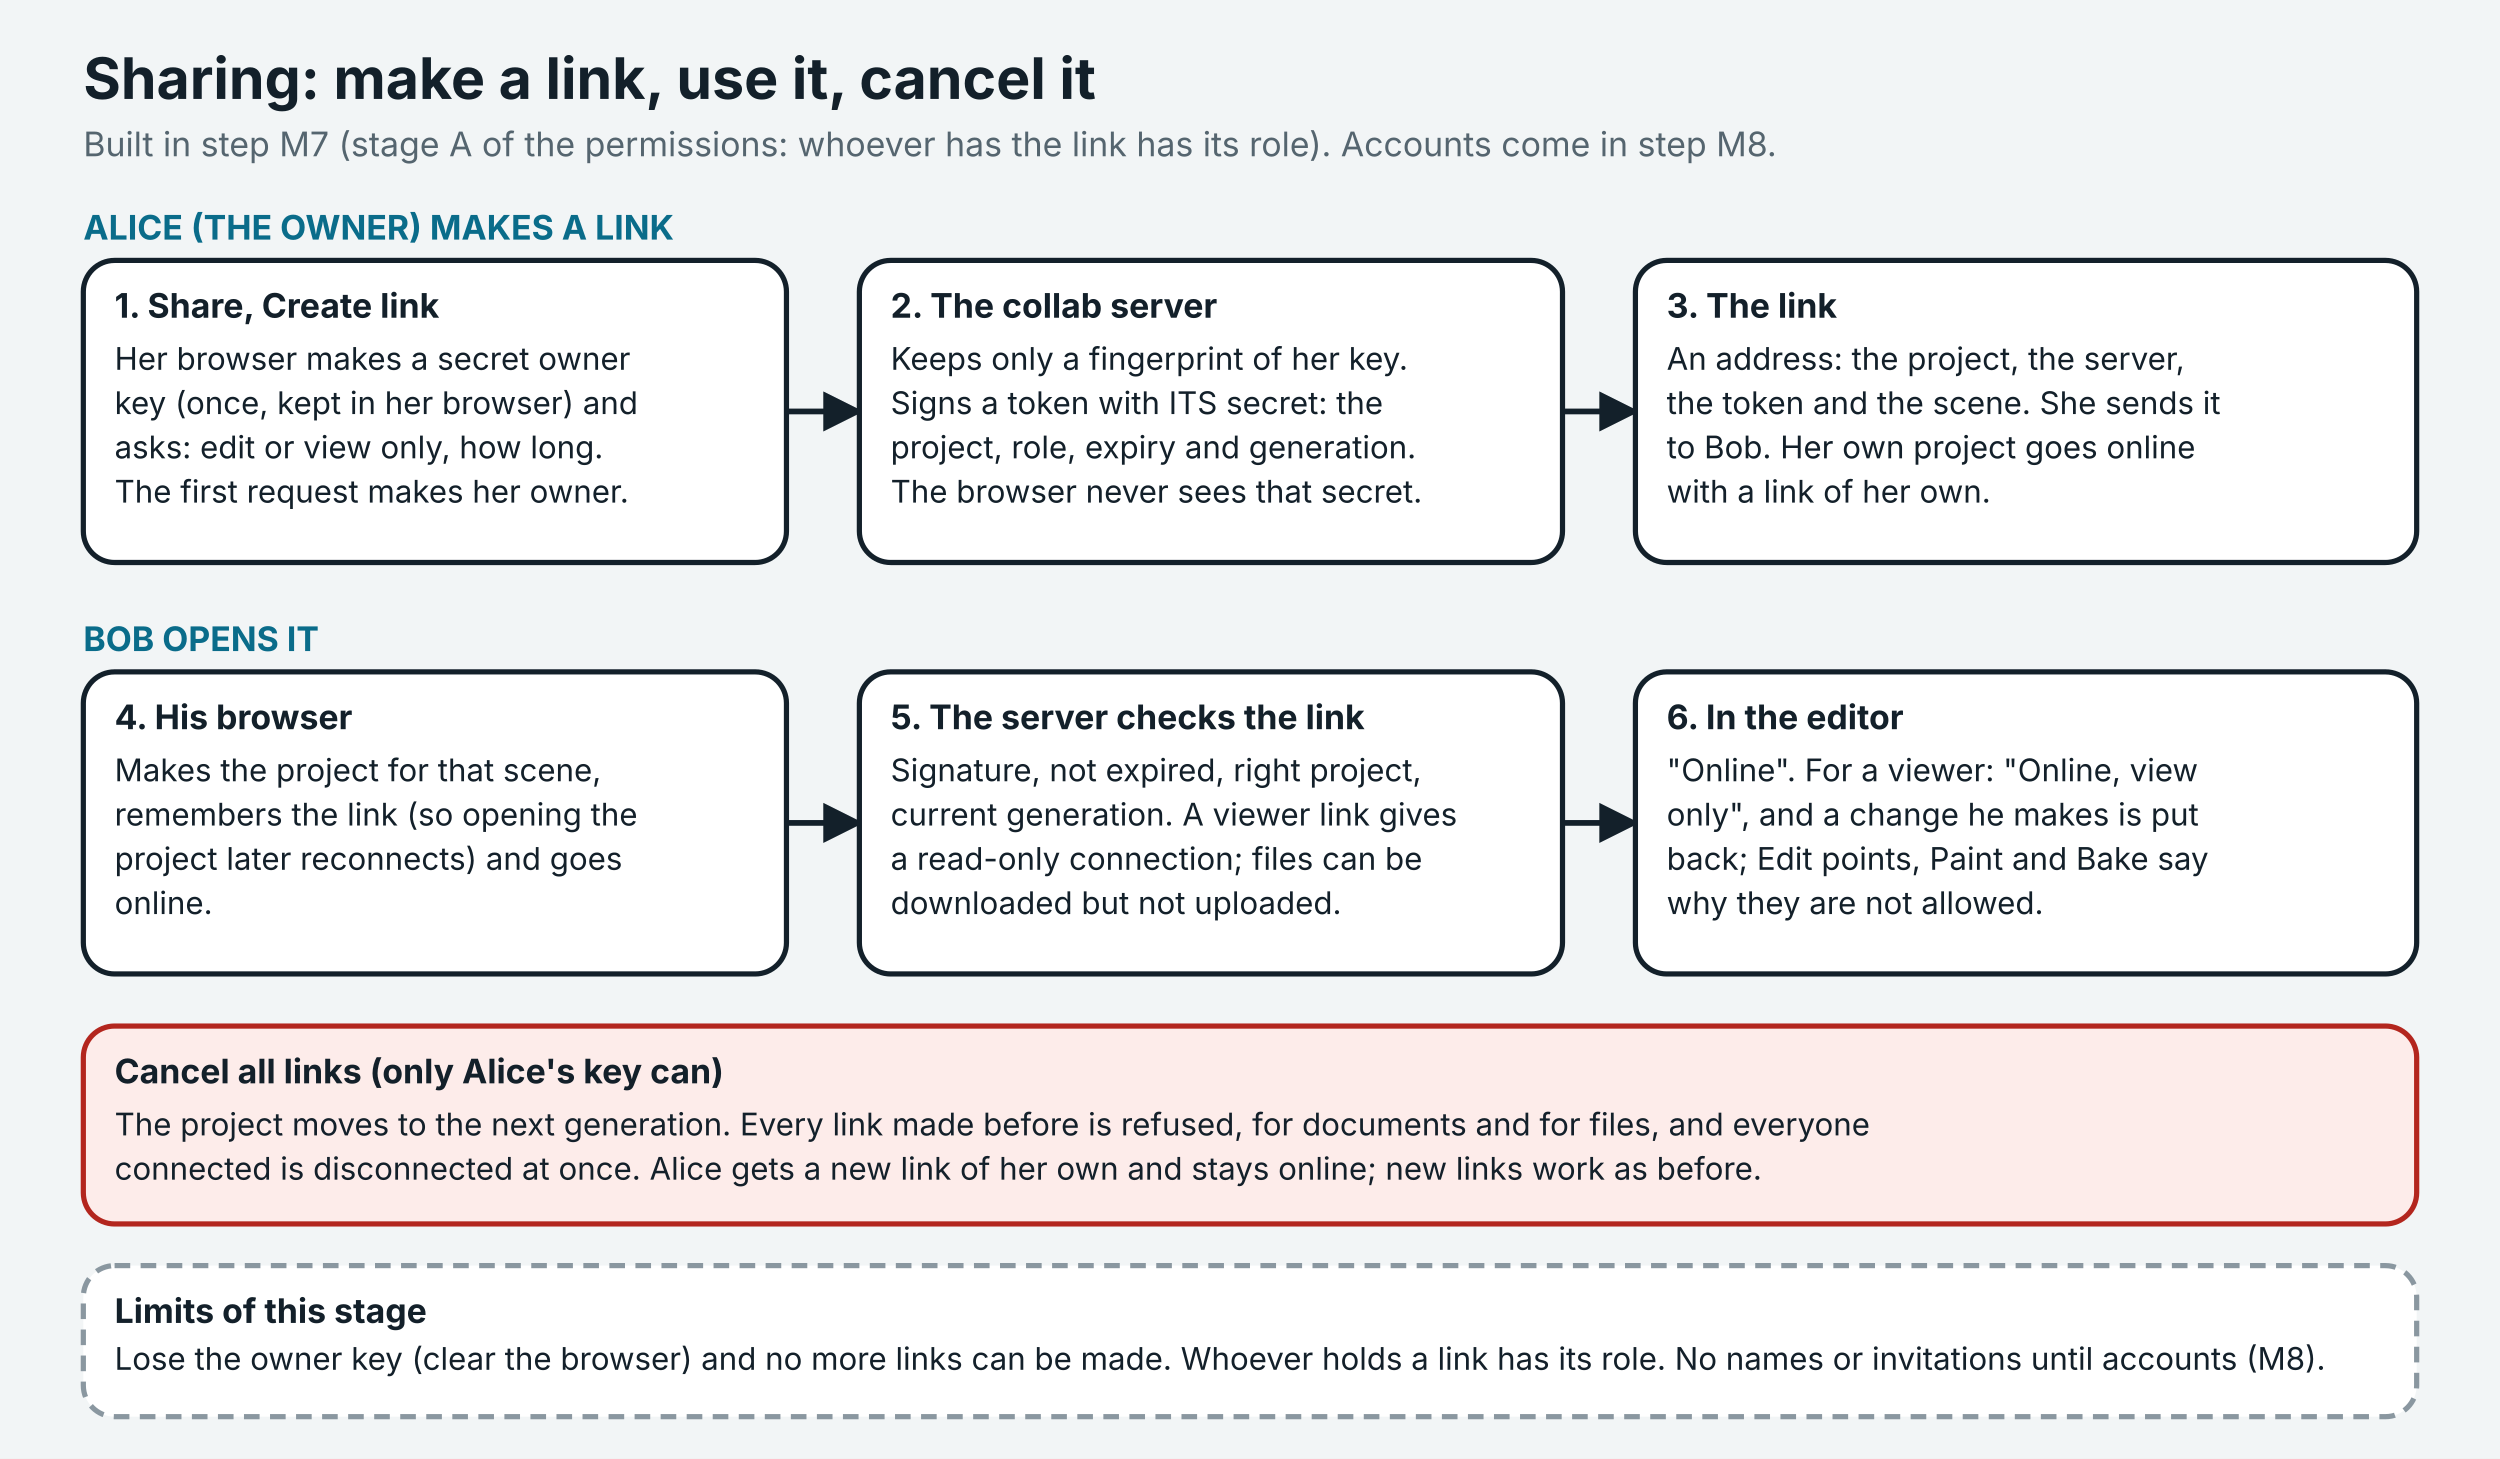
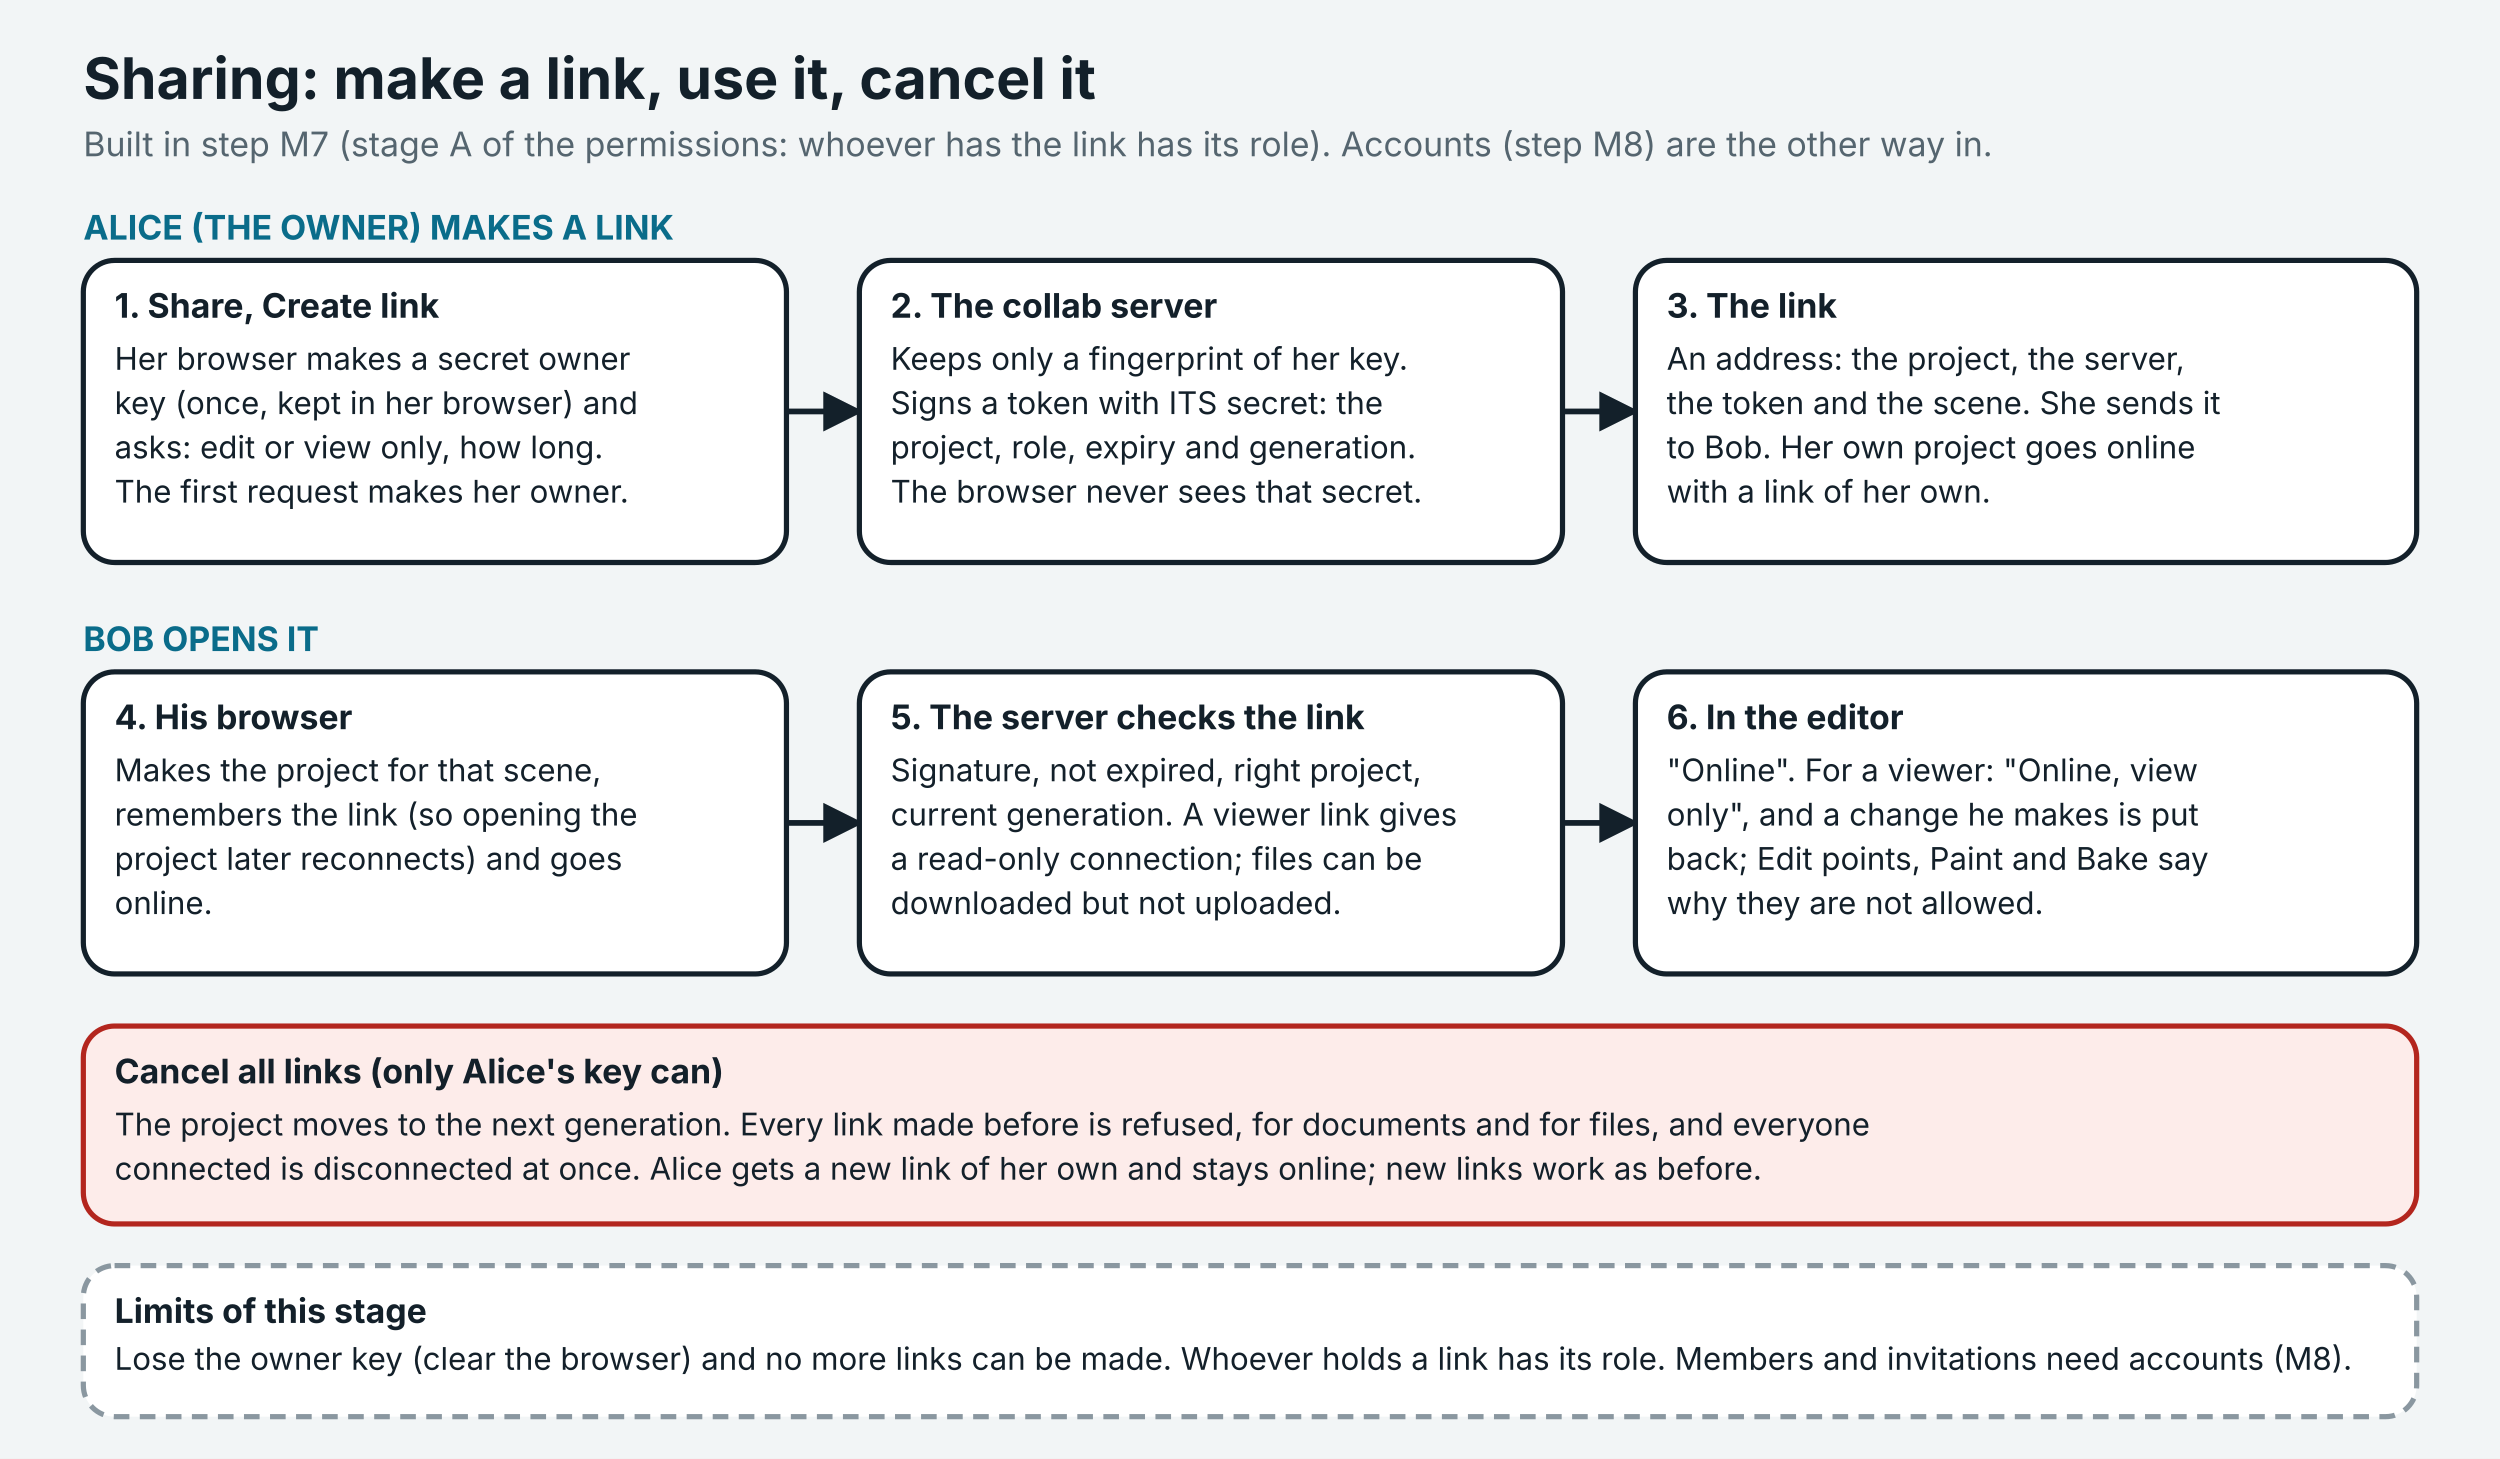
<svg xmlns="http://www.w3.org/2000/svg" viewBox="0 0 960 560" width="960" height="560" role="img" aria-labelledby="t d" font-family="Inter, system-ui, sans-serif">
  <defs>
    <marker id="a" viewBox="0 0 10 10" refX="9" refY="5" markerWidth="7" markerHeight="7" orient="auto-start-reverse">
      <path d="M0 0 10 5 0 10z" fill="#13202a" />
    </marker>
  </defs>
  <rect width="960" height="560" fill="#f2f5f6" />
  <text x="32" y="38" font-size="22" font-weight="700" fill="#13202a">Sharing: make a link, use it, cancel it</text>
-   <text x="32" y="60" font-size="13" fill="#55656f">Built in step M7 (stage A of the permissions: whoever has the link has its role). Accounts come in step M8.</text>
+   <text x="32" y="60" font-size="13" fill="#55656f">Built in step M7 (stage A of the permissions: whoever has the link has its role). Accounts (step M8) are the other way in.</text>
  <text x="32" y="92" font-size="13" font-weight="700" fill="#0a6c8a">ALICE (THE OWNER) MAKES A LINK</text>
  <rect x="32" y="100" width="270" height="116" rx="12" fill="#fff" stroke="#13202a" stroke-width="2" />
  <text x="44" y="122" font-size="13" font-weight="700" fill="#13202a">1. Share, Create link</text>
  <text x="44" y="142" font-size="12" fill="#13202a">Her browser makes a secret owner</text>
  <text x="44" y="159" font-size="12" fill="#13202a">key (once, kept in her browser) and</text>
  <text x="44" y="176" font-size="12" fill="#13202a">asks: edit or view only, how long.</text>
  <text x="44" y="193" font-size="12" fill="#13202a">The first request makes her owner.</text>
  <path d="M302 158 H330" stroke="#13202a" stroke-width="2.2" fill="none" marker-end="url(#a)" />
  <rect x="330" y="100" width="270" height="116" rx="12" fill="#fff" stroke="#13202a" stroke-width="2" />
  <text x="342" y="122" font-size="13" font-weight="700" fill="#13202a">2. The collab server</text>
  <text x="342" y="142" font-size="12" fill="#13202a">Keeps only a fingerprint of her key.</text>
  <text x="342" y="159" font-size="12" fill="#13202a">Signs a token with ITS secret: the</text>
  <text x="342" y="176" font-size="12" fill="#13202a">project, role, expiry and generation.</text>
  <text x="342" y="193" font-size="12" fill="#13202a">The browser never sees that secret.</text>
  <path d="M600 158 H628" stroke="#13202a" stroke-width="2.2" fill="none" marker-end="url(#a)" />
  <rect x="628" y="100" width="300" height="116" rx="12" fill="#fff" stroke="#13202a" stroke-width="2" />
  <text x="640" y="122" font-size="13" font-weight="700" fill="#13202a">3. The link</text>
  <text x="640" y="142" font-size="12" fill="#13202a">An address: the project, the server,</text>
  <text x="640" y="159" font-size="12" fill="#13202a">the token and the scene. She sends it</text>
  <text x="640" y="176" font-size="12" fill="#13202a">to Bob. Her own project goes online</text>
  <text x="640" y="193" font-size="12" fill="#13202a">with a link of her own.</text>
  <text x="32" y="250" font-size="13" font-weight="700" fill="#0a6c8a">BOB OPENS IT</text>
  <rect x="32" y="258" width="270" height="116" rx="12" fill="#fff" stroke="#13202a" stroke-width="2" />
  <text x="44" y="280" font-size="13" font-weight="700" fill="#13202a">4. His browser</text>
  <text x="44" y="300" font-size="12" fill="#13202a">Makes the project for that scene,</text>
  <text x="44" y="317" font-size="12" fill="#13202a">remembers the link (so opening the</text>
  <text x="44" y="334" font-size="12" fill="#13202a">project later reconnects) and goes</text>
  <text x="44" y="351" font-size="12" fill="#13202a">online.</text>
  <path d="M302 316 H330" stroke="#13202a" stroke-width="2.2" fill="none" marker-end="url(#a)" />
  <rect x="330" y="258" width="270" height="116" rx="12" fill="#fff" stroke="#13202a" stroke-width="2" />
  <text x="342" y="280" font-size="13" font-weight="700" fill="#13202a">5. The server checks the link</text>
  <text x="342" y="300" font-size="12" fill="#13202a">Signature, not expired, right project,</text>
  <text x="342" y="317" font-size="12" fill="#13202a">current generation. A viewer link gives</text>
  <text x="342" y="334" font-size="12" fill="#13202a">a read-only connection; files can be</text>
  <text x="342" y="351" font-size="12" fill="#13202a">downloaded but not uploaded.</text>
  <path d="M600 316 H628" stroke="#13202a" stroke-width="2.2" fill="none" marker-end="url(#a)" />
  <rect x="628" y="258" width="300" height="116" rx="12" fill="#fff" stroke="#13202a" stroke-width="2" />
  <text x="640" y="280" font-size="13" font-weight="700" fill="#13202a">6. In the editor</text>
  <text x="640" y="300" font-size="12" fill="#13202a">"Online". For a viewer: "Online, view</text>
  <text x="640" y="317" font-size="12" fill="#13202a">only", and a change he makes is put</text>
  <text x="640" y="334" font-size="12" fill="#13202a">back; Edit points, Paint and Bake say</text>
  <text x="640" y="351" font-size="12" fill="#13202a">why they are not allowed.</text>
  <rect x="32" y="394" width="896" height="76" rx="12" fill="#fdecea" stroke="#b3261e" stroke-width="2" />
  <text x="44" y="416" font-size="13" font-weight="700" fill="#13202a">Cancel all links (only Alice's key can)</text>
  <text x="44" y="436" font-size="12" fill="#13202a">The project moves to the next generation. Every link made before is refused, for documents and for files, and everyone</text>
  <text x="44" y="453" font-size="12" fill="#13202a">connected is disconnected at once. Alice gets a new link of her own and stays online; new links work as before.</text>
  <rect x="32" y="486" width="896" height="58" rx="12" fill="#fff" stroke="#8a97a0" stroke-width="2" stroke-dasharray="6 4" />
  <text x="44" y="508" font-size="13" font-weight="700" fill="#13202a">Limits of this stage</text>
-   <text x="44" y="526" font-size="12" fill="#13202a">Lose the owner key (clear the browser) and no more links can be made. Whoever holds a link has its role. No names or invitations until accounts (M8).</text>
+   <text x="44" y="526" font-size="12" fill="#13202a">Lose the owner key (clear the browser) and no more links can be made. Whoever holds a link has its role. Members and invitations need accounts (M8).</text>
</svg>
